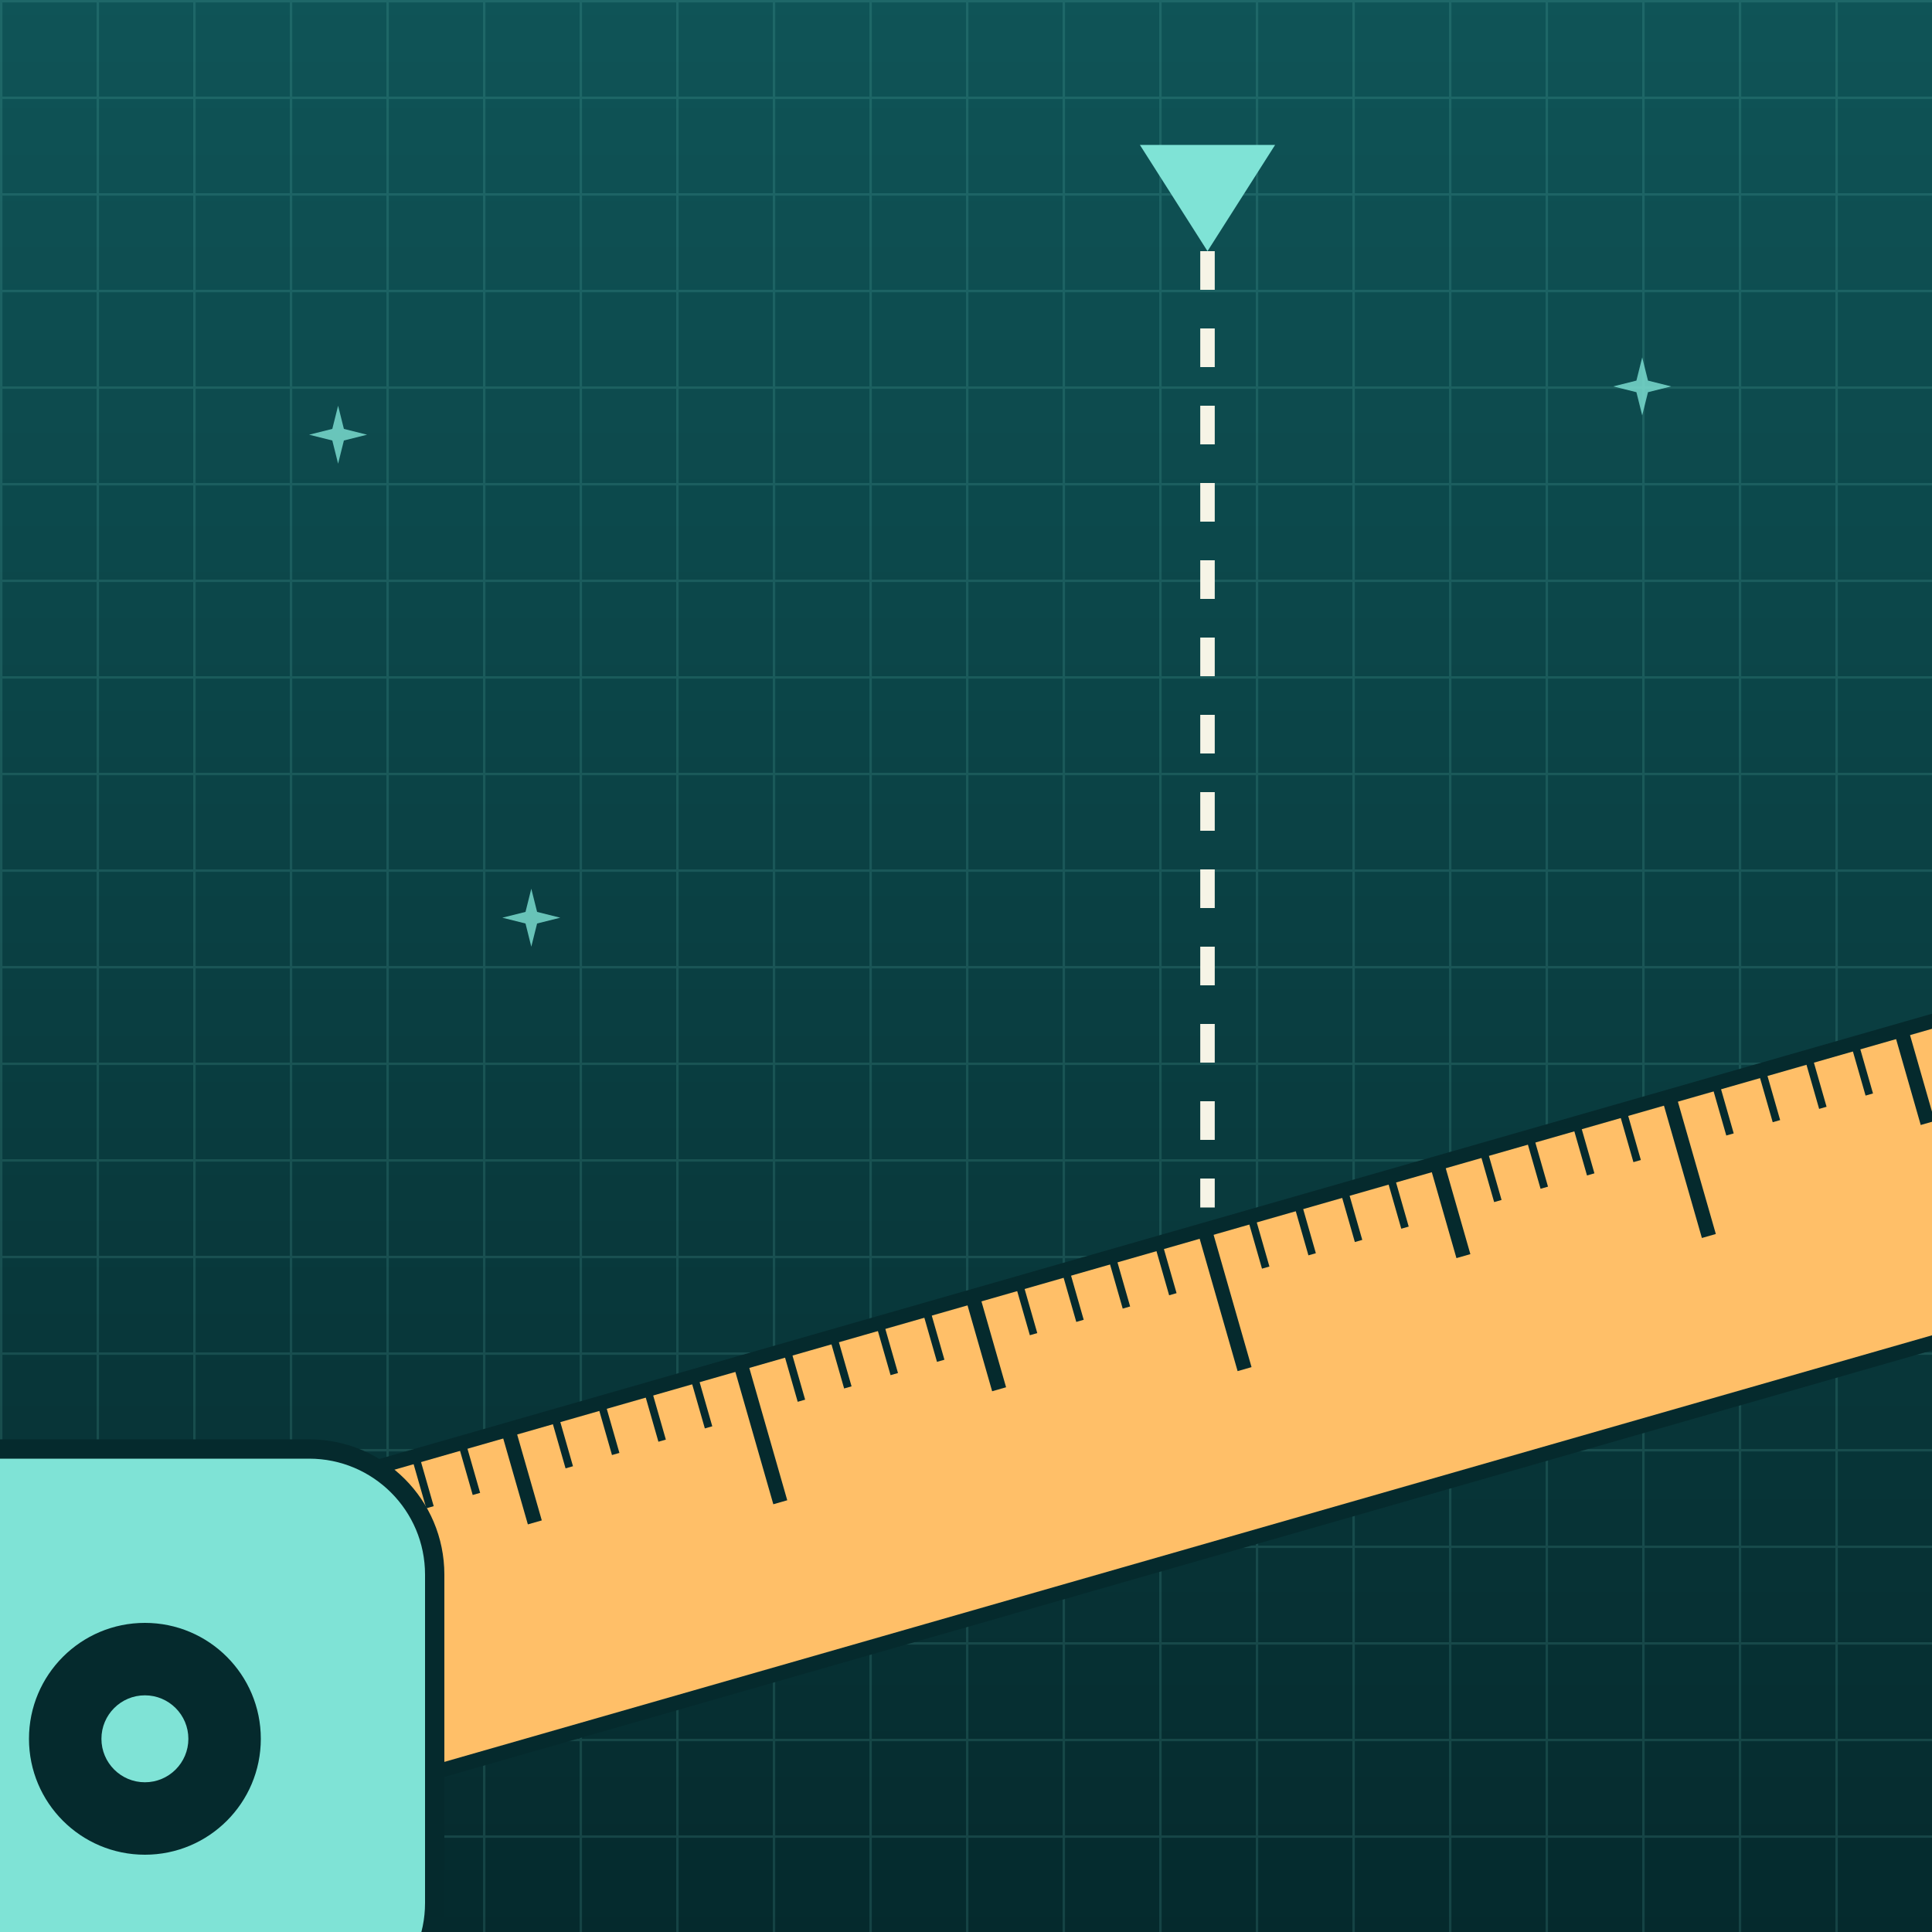
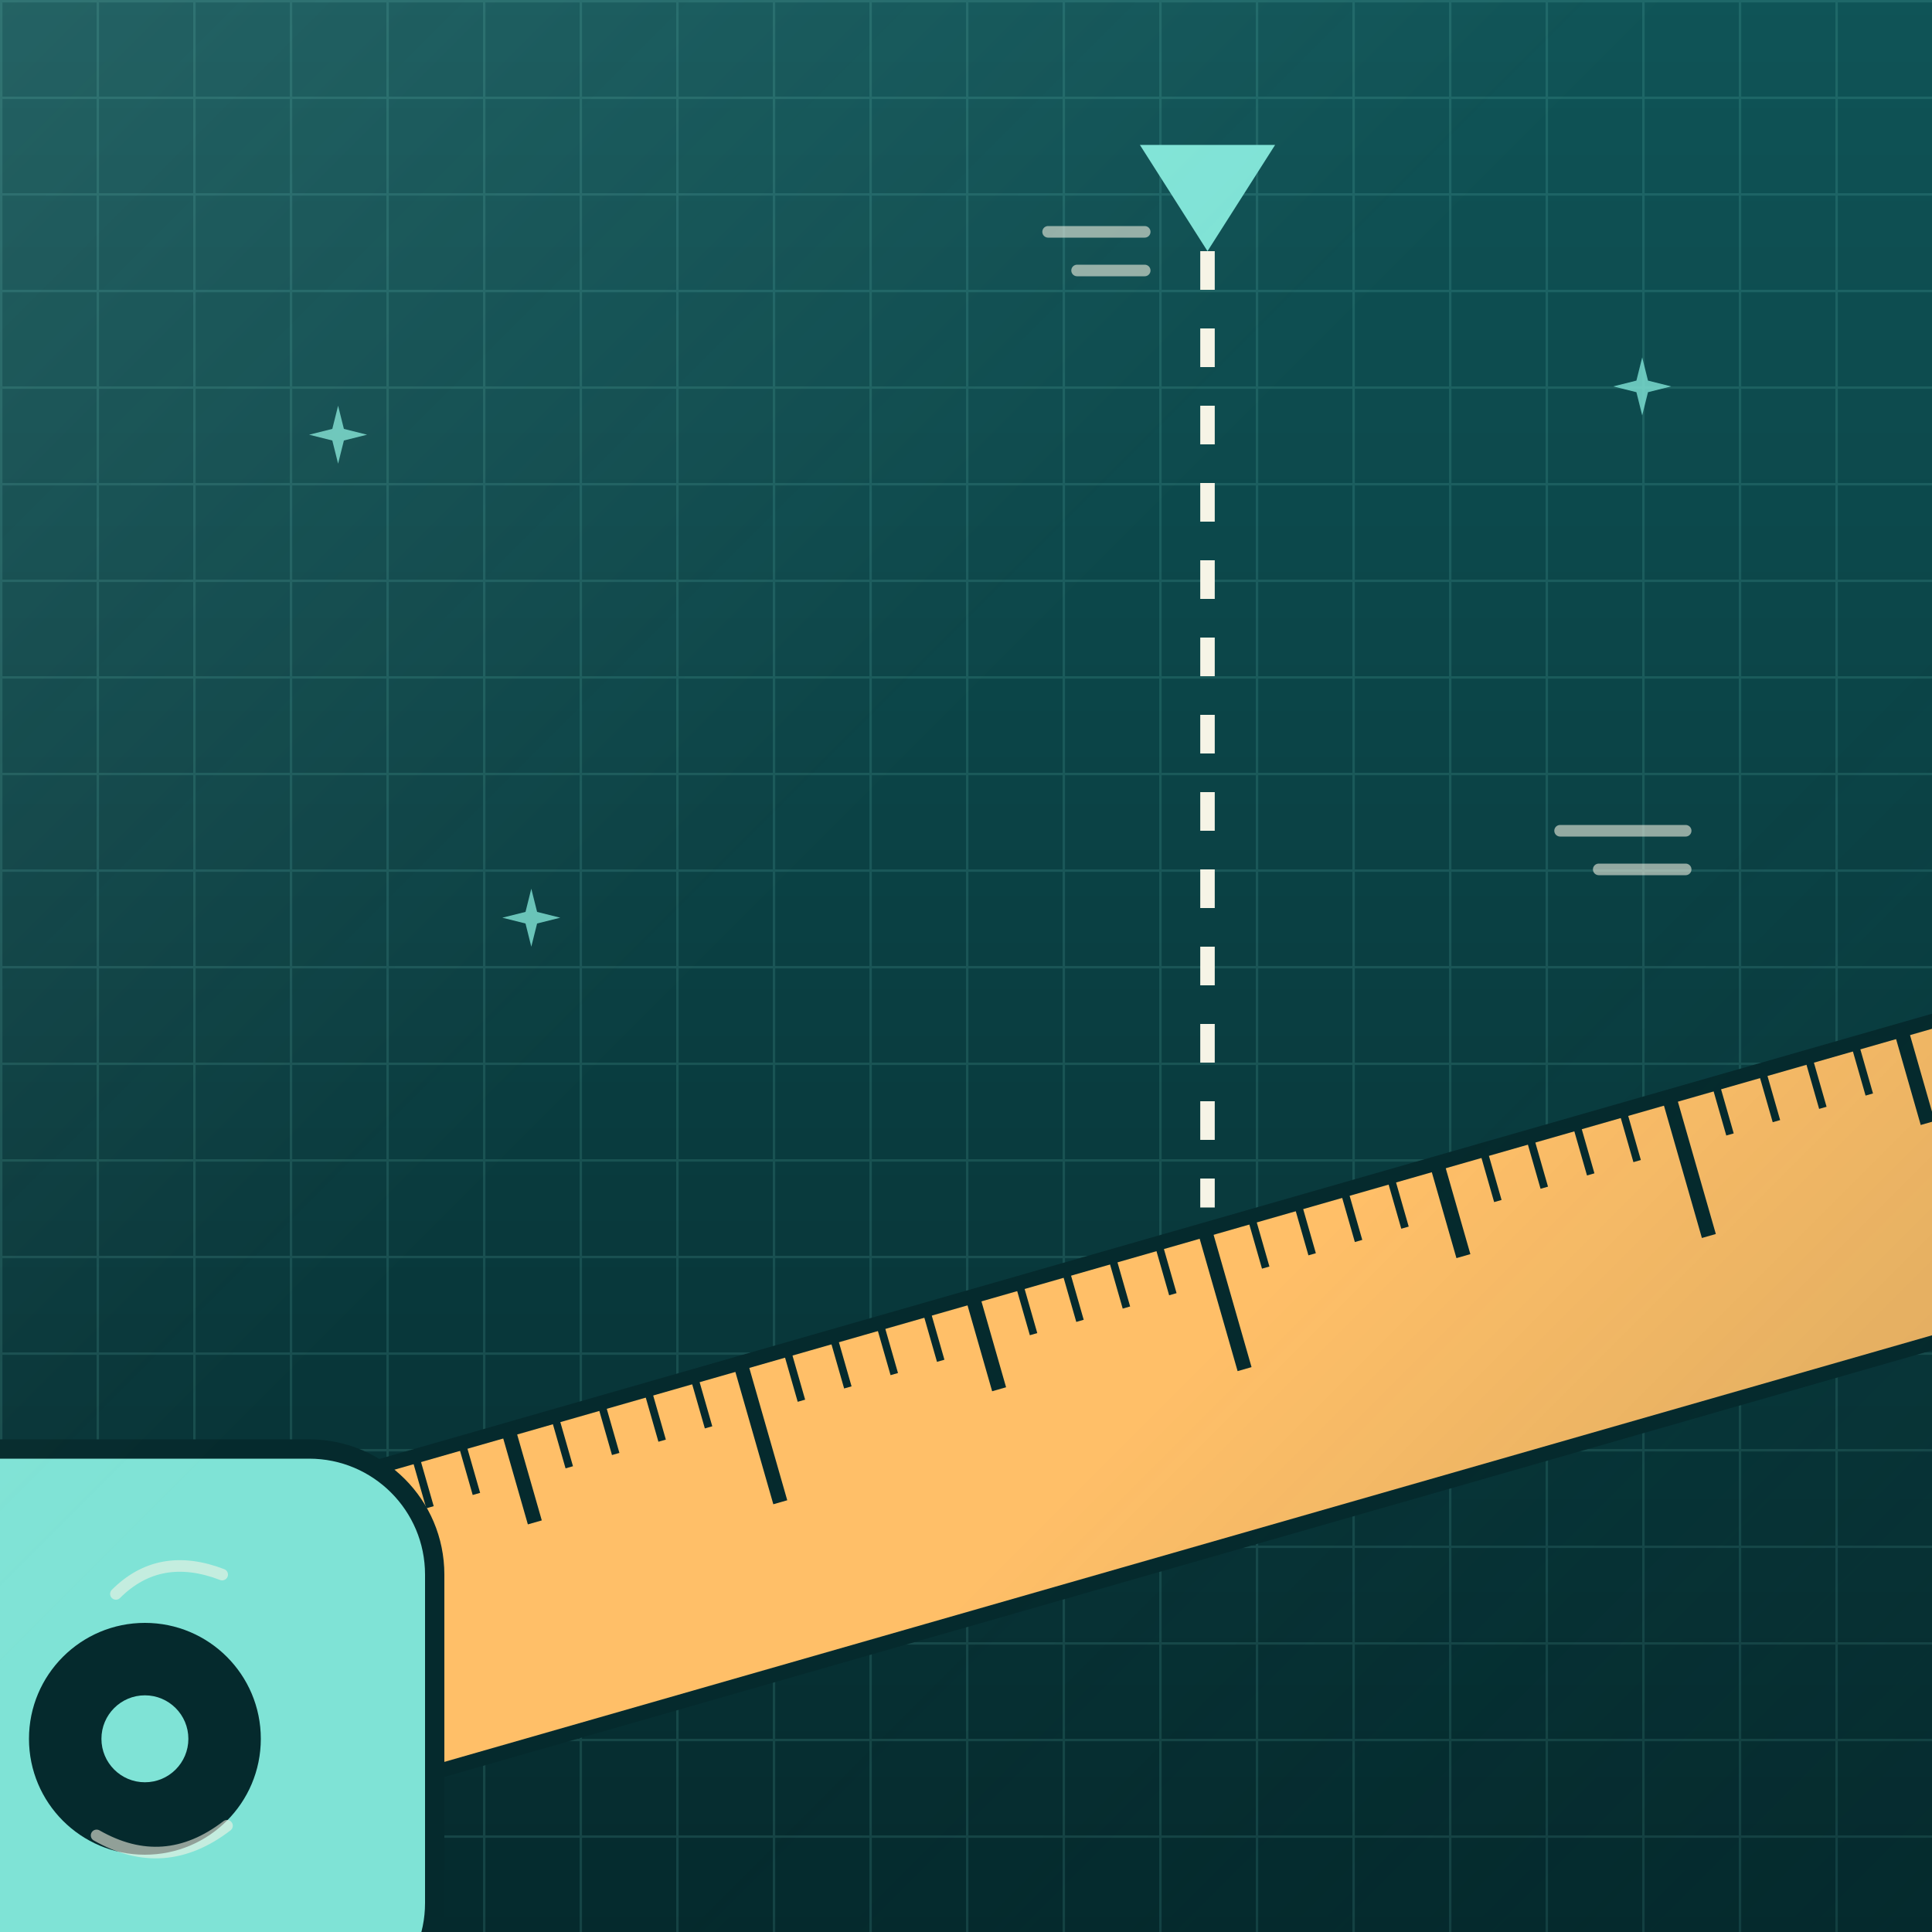
<svg xmlns="http://www.w3.org/2000/svg" viewBox="0 0 400 400" preserveAspectRatio="xMidYMid slice">
  <defs>
    <linearGradient id="bg" x1="0" y1="0" x2="0" y2="1">
      <stop offset="0" stop-color="#0f5457" stop-opacity="1" />
      <stop offset="1" stop-color="#052a2d" stop-opacity="1" />
    </linearGradient>
    <pattern id="grid" width="20" height="20" patternUnits="userSpaceOnUse">
      <path d="M20 0H0V20" fill="none" stroke="#7fe3d6" stroke-width="1" opacity="0.14" />
    </pattern>
  </defs>
  <rect x="0" y="0" width="400" height="400" fill="url(#bg)" />
  <rect x="0" y="0" width="400" height="400" fill="url(#grid)" />
  <g transform="rotate(-16 200 300)">
    <rect x="-40" y="270" width="520" height="64" fill="#ffbf68" stroke="#052a2d" stroke-width="3" />
    <line x1="-40" y1="270" x2="-40" y2="300" stroke="#052a2d" stroke-width="3" />
    <line x1="-30" y1="270" x2="-30" y2="281" stroke="#052a2d" stroke-width="1.6" />
    <line x1="-20" y1="270" x2="-20" y2="281" stroke="#052a2d" stroke-width="1.6" />
    <line x1="-10" y1="270" x2="-10" y2="281" stroke="#052a2d" stroke-width="1.6" />
    <line x1="0" y1="270" x2="0" y2="281" stroke="#052a2d" stroke-width="1.6" />
    <line x1="10" y1="270" x2="10" y2="290" stroke="#052a2d" stroke-width="3" />
    <line x1="20" y1="270" x2="20" y2="281" stroke="#052a2d" stroke-width="1.6" />
    <line x1="30" y1="270" x2="30" y2="281" stroke="#052a2d" stroke-width="1.6" />
    <line x1="40" y1="270" x2="40" y2="281" stroke="#052a2d" stroke-width="1.6" />
    <line x1="50" y1="270" x2="50" y2="281" stroke="#052a2d" stroke-width="1.6" />
    <line x1="60" y1="270" x2="60" y2="300" stroke="#052a2d" stroke-width="3" />
    <line x1="70" y1="270" x2="70" y2="281" stroke="#052a2d" stroke-width="1.6" />
    <line x1="80" y1="270" x2="80" y2="281" stroke="#052a2d" stroke-width="1.6" />
    <line x1="90" y1="270" x2="90" y2="281" stroke="#052a2d" stroke-width="1.6" />
    <line x1="100" y1="270" x2="100" y2="281" stroke="#052a2d" stroke-width="1.6" />
    <line x1="110" y1="270" x2="110" y2="290" stroke="#052a2d" stroke-width="3" />
    <line x1="120" y1="270" x2="120" y2="281" stroke="#052a2d" stroke-width="1.6" />
    <line x1="130" y1="270" x2="130" y2="281" stroke="#052a2d" stroke-width="1.6" />
    <line x1="140" y1="270" x2="140" y2="281" stroke="#052a2d" stroke-width="1.6" />
    <line x1="150" y1="270" x2="150" y2="281" stroke="#052a2d" stroke-width="1.6" />
    <line x1="160" y1="270" x2="160" y2="300" stroke="#052a2d" stroke-width="3" />
    <line x1="170" y1="270" x2="170" y2="281" stroke="#052a2d" stroke-width="1.6" />
    <line x1="180" y1="270" x2="180" y2="281" stroke="#052a2d" stroke-width="1.6" />
    <line x1="190" y1="270" x2="190" y2="281" stroke="#052a2d" stroke-width="1.6" />
    <line x1="200" y1="270" x2="200" y2="281" stroke="#052a2d" stroke-width="1.6" />
    <line x1="210" y1="270" x2="210" y2="290" stroke="#052a2d" stroke-width="3" />
    <line x1="220" y1="270" x2="220" y2="281" stroke="#052a2d" stroke-width="1.6" />
    <line x1="230" y1="270" x2="230" y2="281" stroke="#052a2d" stroke-width="1.6" />
    <line x1="240" y1="270" x2="240" y2="281" stroke="#052a2d" stroke-width="1.6" />
    <line x1="250" y1="270" x2="250" y2="281" stroke="#052a2d" stroke-width="1.6" />
    <line x1="260" y1="270" x2="260" y2="300" stroke="#052a2d" stroke-width="3" />
    <line x1="270" y1="270" x2="270" y2="281" stroke="#052a2d" stroke-width="1.6" />
    <line x1="280" y1="270" x2="280" y2="281" stroke="#052a2d" stroke-width="1.6" />
    <line x1="290" y1="270" x2="290" y2="281" stroke="#052a2d" stroke-width="1.6" />
    <line x1="300" y1="270" x2="300" y2="281" stroke="#052a2d" stroke-width="1.6" />
    <line x1="310" y1="270" x2="310" y2="290" stroke="#052a2d" stroke-width="3" />
    <line x1="320" y1="270" x2="320" y2="281" stroke="#052a2d" stroke-width="1.6" />
    <line x1="330" y1="270" x2="330" y2="281" stroke="#052a2d" stroke-width="1.6" />
    <line x1="340" y1="270" x2="340" y2="281" stroke="#052a2d" stroke-width="1.6" />
    <line x1="350" y1="270" x2="350" y2="281" stroke="#052a2d" stroke-width="1.6" />
    <line x1="360" y1="270" x2="360" y2="300" stroke="#052a2d" stroke-width="3" />
    <line x1="370" y1="270" x2="370" y2="281" stroke="#052a2d" stroke-width="1.6" />
    <line x1="380" y1="270" x2="380" y2="281" stroke="#052a2d" stroke-width="1.6" />
    <line x1="390" y1="270" x2="390" y2="281" stroke="#052a2d" stroke-width="1.6" />
    <line x1="400" y1="270" x2="400" y2="281" stroke="#052a2d" stroke-width="1.6" />
    <line x1="410" y1="270" x2="410" y2="290" stroke="#052a2d" stroke-width="3" />
    <line x1="420" y1="270" x2="420" y2="281" stroke="#052a2d" stroke-width="1.6" />
    <line x1="430" y1="270" x2="430" y2="281" stroke="#052a2d" stroke-width="1.6" />
    <line x1="440" y1="270" x2="440" y2="281" stroke="#052a2d" stroke-width="1.6" />
    <line x1="450" y1="270" x2="450" y2="281" stroke="#052a2d" stroke-width="1.6" />
    <line x1="460" y1="270" x2="460" y2="300" stroke="#052a2d" stroke-width="3" />
    <line x1="470" y1="270" x2="470" y2="281" stroke="#052a2d" stroke-width="1.6" />
    <line x1="480" y1="270" x2="480" y2="281" stroke="#052a2d" stroke-width="1.6" />
  </g>
  <rect x="-30" y="300" width="120" height="120" fill="#7fe3d6" rx="26" stroke="#052a2d" stroke-width="4" />
  <circle cx="30" cy="360" r="24" fill="#052a2d" />
  <circle cx="30" cy="360" r="9" fill="#7fe3d6" />
  <line x1="250" y1="36" x2="250" y2="250" stroke="#f6f4e6" stroke-width="3" stroke-dasharray="8 8" />
  <polygon points="236,30 264,30 250,52" fill="#7fe3d6" />
  <polygon points="70,84 71.2,88.8 76,90 71.2,91.2 70,96 68.8,91.2 64,90 68.8,88.8" fill="#7fe3d6" opacity="0.8" />
  <polygon points="340,74 341.2,78.8 346,80 341.2,81.2 340,86 338.8,81.2 334,80 338.8,78.8" fill="#7fe3d6" opacity="0.8" />
  <polygon points="110,184 111.2,188.8 116,190 111.2,191.2 110,196 108.8,191.2 104,190 108.8,188.8" fill="#7fe3d6" opacity="0.8" />
+   <path d="M24 330q9-9 22-4 M20 380q14 8 27-2 M217 48h20m-14 8h14 M323 172h26m-18 8h18" fill="none" stroke="#f6f4e6" stroke-width="2.4" stroke-linecap="round" stroke-linejoin="round" opacity="0.58" />
+   <defs>
+     <linearGradient id="print-wash" x1="0" y1="0" x2="1" y2="1">
+       <stop offset="0" stop-color="#f6f4e6" stop-opacity="0.09" />
+       <stop offset="0.44" stop-color="#f6f4e6" stop-opacity="0" />
+       <stop offset="0.66" stop-color="#052a2d" stop-opacity="0" />
+       <stop offset="1" stop-color="#052a2d" stop-opacity="0.2" />
+     </linearGradient>
+   </defs>
+   <rect x="0" y="0" width="400" height="400" fill="url(#print-wash)" />
</svg>
